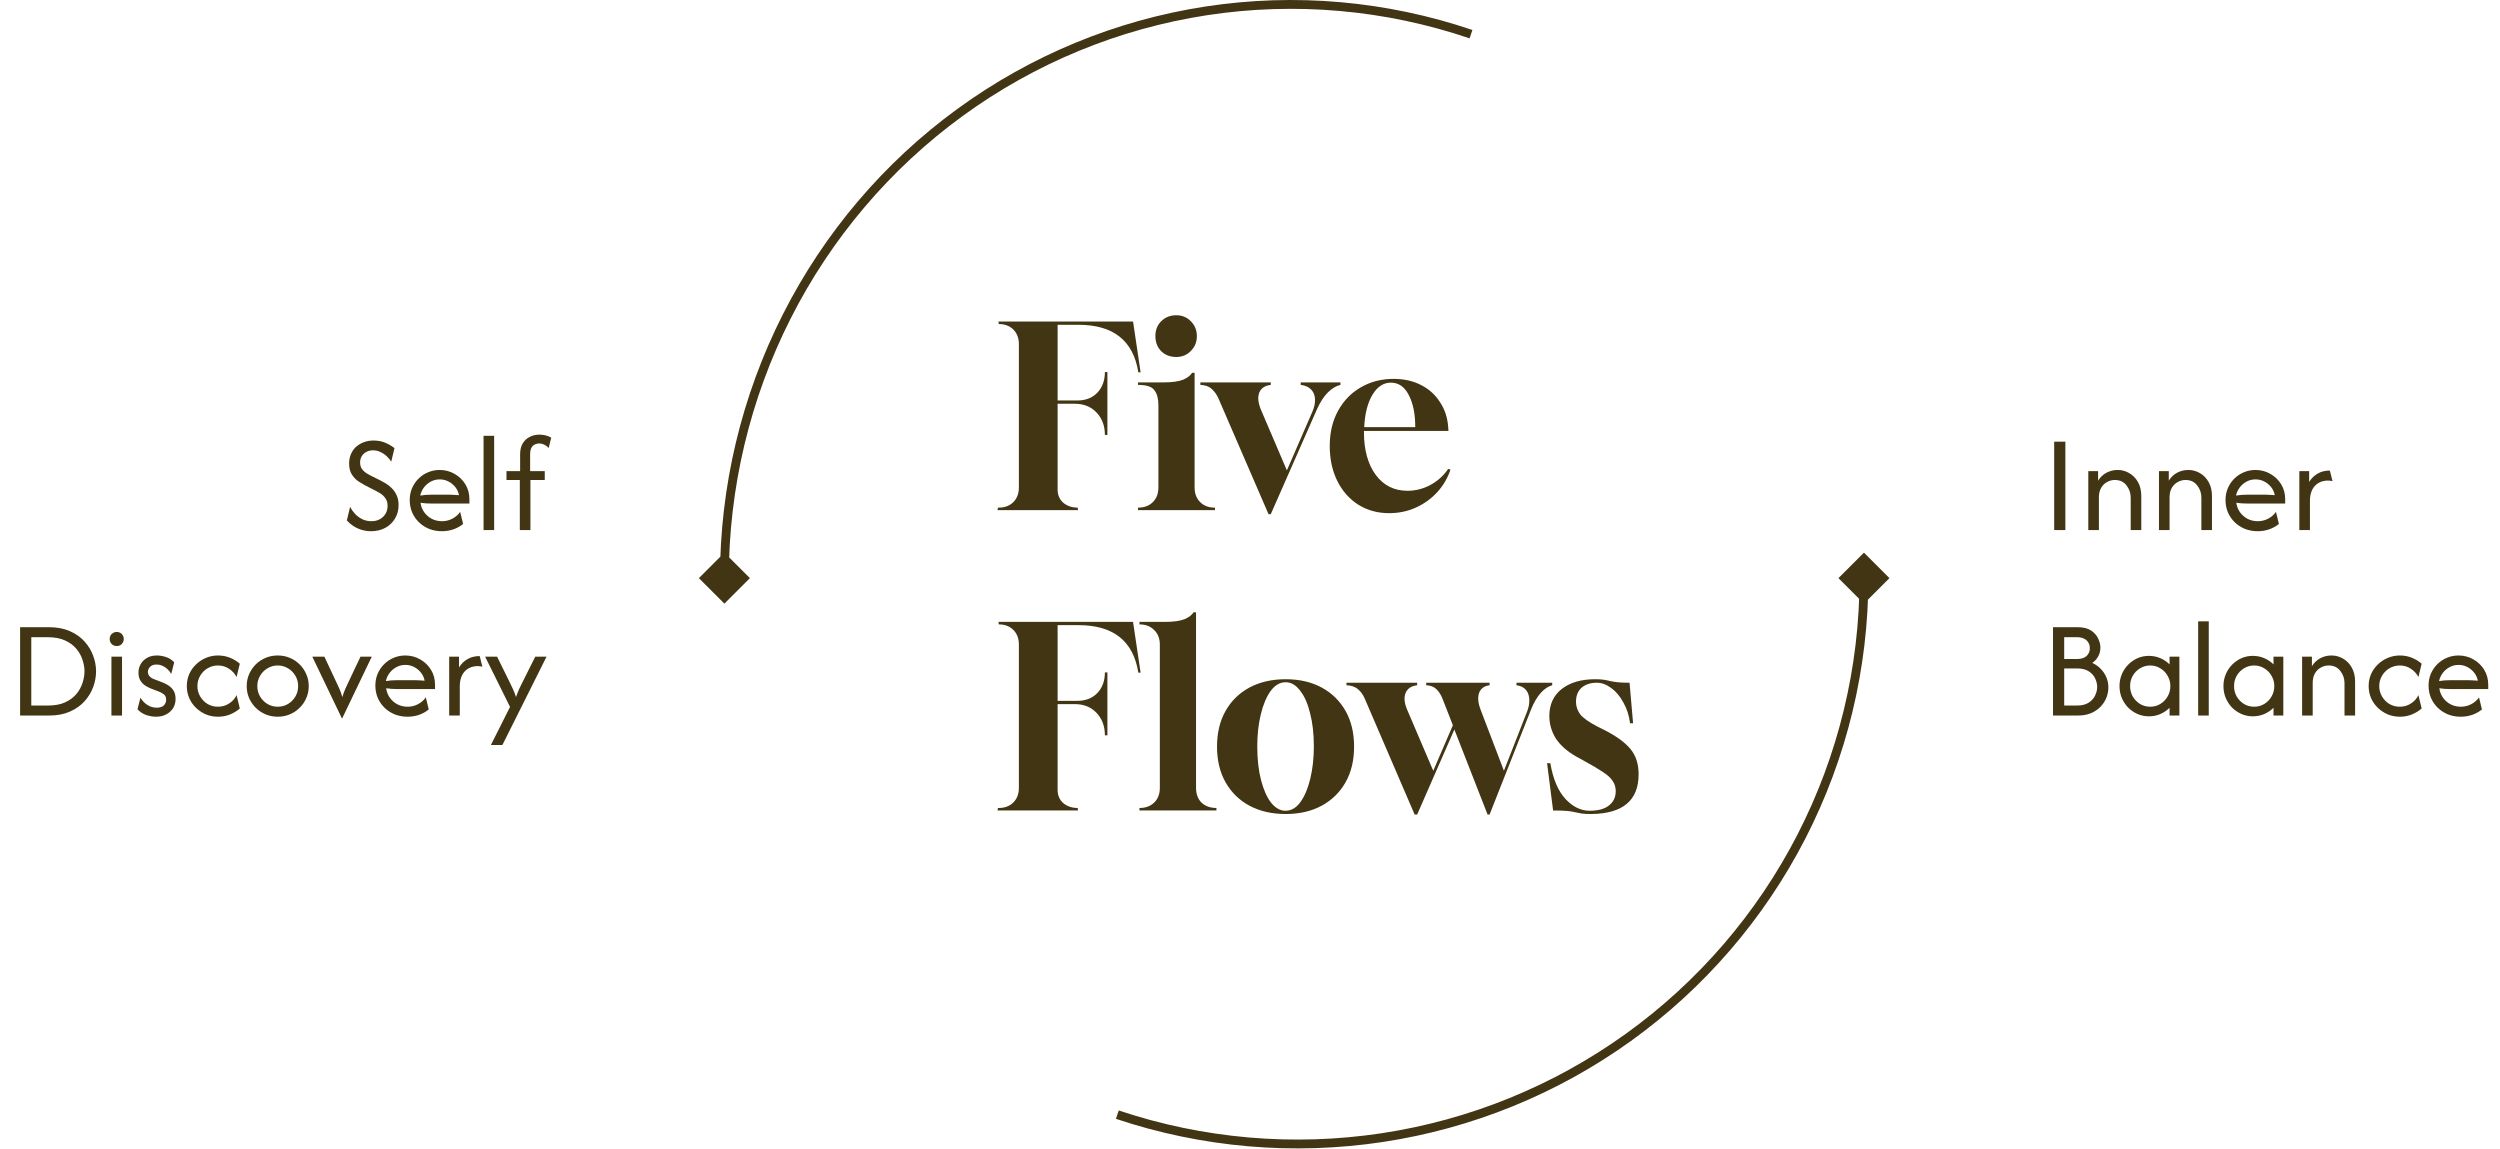
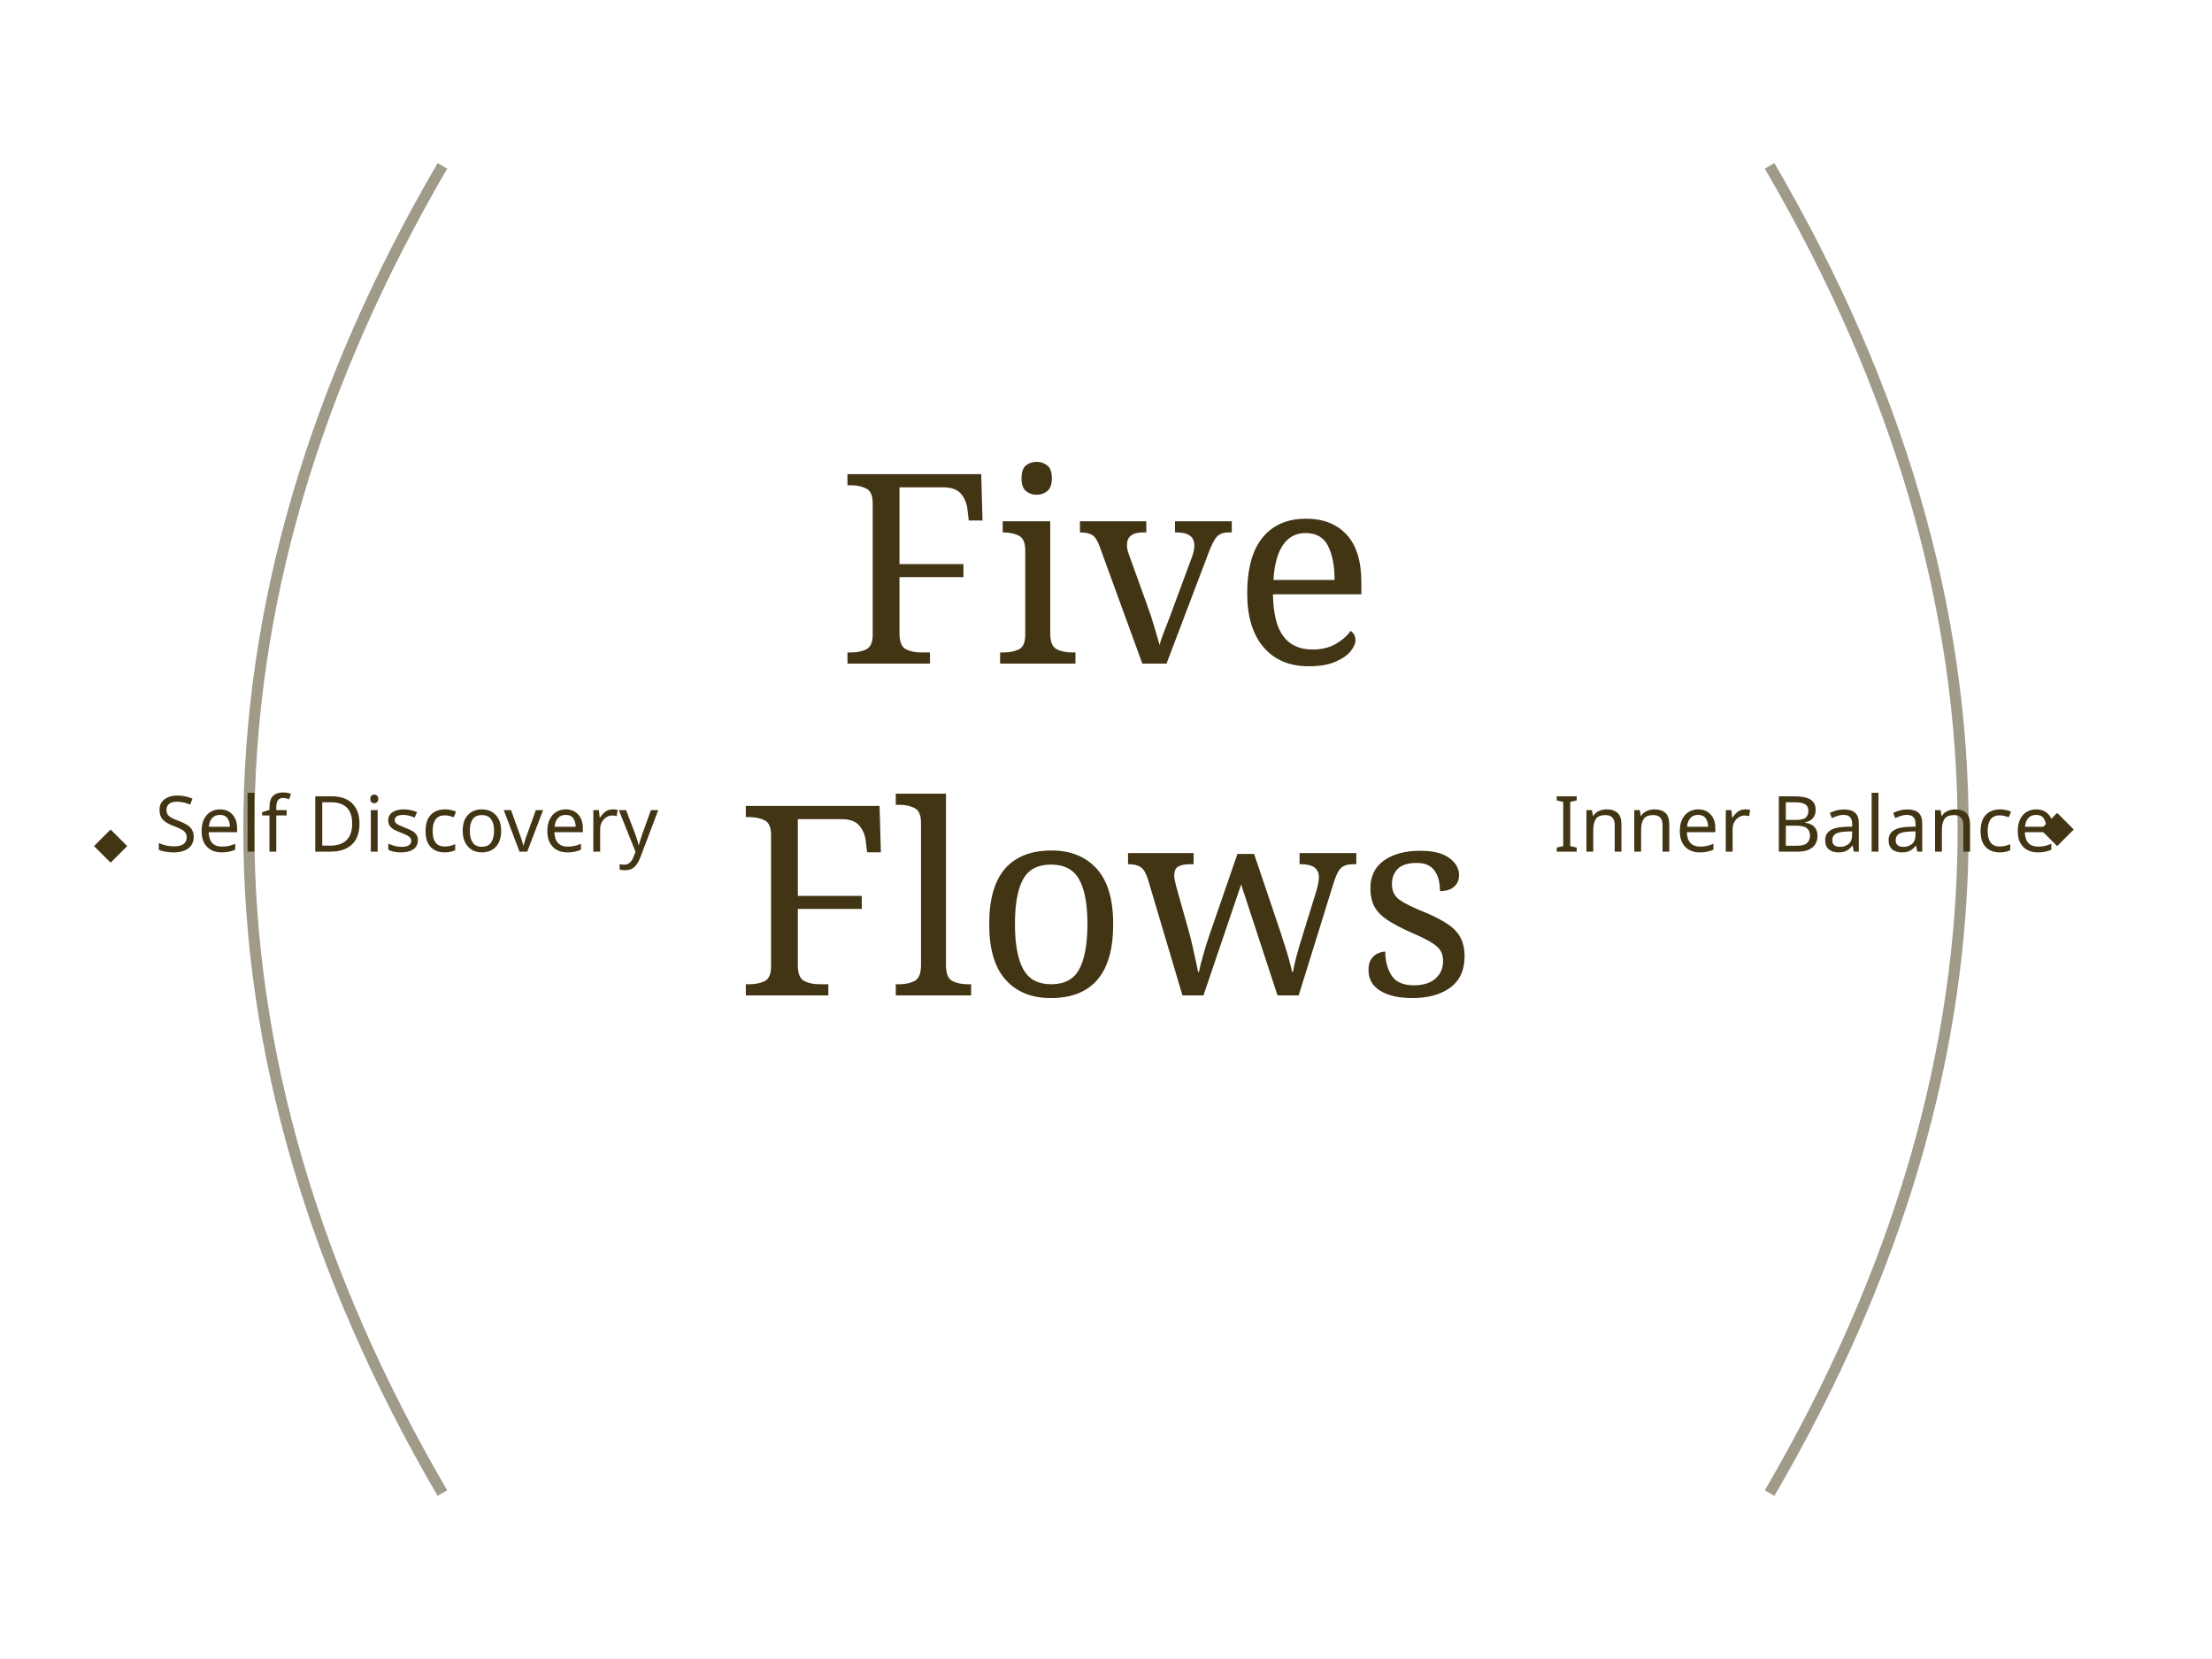
- <svg xmlns="http://www.w3.org/2000/svg" width="283" height="130" viewBox="0 0 283 130" fill="none">
-   <path d="M42.009 60.133C41.616 60.133 41.246 60.078 40.898 59.967C40.549 59.856 40.238 59.707 39.964 59.522C39.69 59.337 39.457 59.133 39.264 58.911L39.631 57.378C39.772 57.652 39.957 57.915 40.187 58.167C40.416 58.411 40.687 58.611 40.998 58.767C41.316 58.922 41.668 59 42.053 59C42.409 59 42.724 58.926 42.998 58.778C43.272 58.622 43.486 58.415 43.642 58.156C43.798 57.889 43.875 57.593 43.875 57.267C43.875 56.911 43.79 56.618 43.62 56.389C43.449 56.159 43.257 55.978 43.042 55.844C42.827 55.711 42.657 55.615 42.531 55.556L41.309 54.933C41.116 54.83 40.875 54.685 40.587 54.5C40.305 54.315 40.057 54.059 39.842 53.733C39.627 53.407 39.52 52.985 39.52 52.467C39.52 52.089 39.587 51.741 39.72 51.422C39.853 51.104 40.042 50.83 40.286 50.6C40.538 50.37 40.831 50.193 41.164 50.067C41.505 49.933 41.879 49.867 42.286 49.867C42.82 49.867 43.29 49.963 43.698 50.156C44.105 50.341 44.423 50.533 44.653 50.733L44.286 52.267C44.168 52.059 44.005 51.859 43.798 51.667C43.59 51.467 43.353 51.304 43.087 51.178C42.82 51.044 42.535 50.978 42.231 50.978C41.935 50.978 41.675 51.041 41.453 51.167C41.238 51.285 41.068 51.448 40.942 51.656C40.824 51.856 40.764 52.085 40.764 52.344C40.764 52.641 40.831 52.885 40.964 53.078C41.105 53.27 41.261 53.422 41.431 53.533C41.609 53.644 41.753 53.73 41.864 53.789L43.109 54.411C43.257 54.485 43.442 54.589 43.664 54.722C43.894 54.856 44.12 55.033 44.342 55.256C44.564 55.47 44.749 55.737 44.898 56.056C45.046 56.367 45.12 56.744 45.12 57.189C45.12 57.759 44.983 58.267 44.709 58.711C44.442 59.156 44.075 59.504 43.609 59.756C43.142 60.007 42.609 60.133 42.009 60.133ZM50.026 60.133C49.5 60.133 49.015 60.044 48.57 59.867C48.126 59.681 47.74 59.43 47.415 59.111C47.089 58.793 46.833 58.419 46.648 57.989C46.47 57.559 46.381 57.096 46.381 56.6C46.381 56.126 46.466 55.685 46.637 55.278C46.815 54.863 47.059 54.5 47.37 54.189C47.681 53.878 48.041 53.637 48.448 53.467C48.863 53.289 49.303 53.2 49.77 53.2C50.385 53.2 50.948 53.348 51.459 53.644C51.97 53.933 52.377 54.326 52.681 54.822C52.985 55.319 53.137 55.882 53.137 56.511V57H48.781C48.589 57 48.392 56.993 48.192 56.978C47.992 56.963 47.796 56.941 47.603 56.911C47.655 57.304 47.792 57.659 48.015 57.978C48.244 58.296 48.533 58.548 48.881 58.733C49.229 58.911 49.615 59 50.037 59C50.459 59 50.852 58.904 51.215 58.711C51.578 58.519 51.87 58.263 52.092 57.944L52.426 59.311C52.107 59.57 51.74 59.774 51.326 59.922C50.918 60.063 50.485 60.133 50.026 60.133ZM47.57 56.1C47.77 56.063 47.97 56.037 48.17 56.022C48.377 56.007 48.581 56 48.781 56H50.992C51.155 56 51.315 56.007 51.47 56.022C51.633 56.03 51.796 56.041 51.959 56.056C51.892 55.707 51.752 55.4 51.537 55.133C51.322 54.867 51.063 54.656 50.759 54.5C50.455 54.344 50.126 54.267 49.77 54.267C49.407 54.267 49.07 54.352 48.759 54.522C48.455 54.685 48.2 54.904 47.992 55.178C47.785 55.452 47.644 55.759 47.57 56.1ZM54.739 60V49.333H55.938V60H54.739ZM58.844 60V54.333H57.333V53.333H58.878V51.422C58.878 50.933 58.974 50.526 59.167 50.2C59.367 49.867 59.633 49.618 59.967 49.456C60.3 49.285 60.663 49.2 61.056 49.2C61.278 49.2 61.504 49.226 61.733 49.278C61.97 49.33 62.193 49.419 62.4 49.544L62.111 50.711C61.956 50.541 61.785 50.415 61.6 50.333C61.415 50.244 61.222 50.2 61.022 50.2C60.859 50.2 60.7 50.237 60.544 50.311C60.389 50.378 60.259 50.504 60.156 50.689C60.059 50.867 60.011 51.118 60.011 51.444V53.333H61.667V54.333H60.044V60H58.844ZM2.275 81V71H5.553C6.456 71 7.242 71.148 7.908 71.444C8.582 71.741 9.138 72.133 9.575 72.622C10.012 73.111 10.338 73.652 10.553 74.244C10.768 74.83 10.875 75.415 10.875 76C10.875 76.585 10.768 77.174 10.553 77.767C10.338 78.352 10.012 78.889 9.575 79.378C9.138 79.867 8.582 80.259 7.908 80.556C7.242 80.852 6.456 81 5.553 81H2.275ZM3.542 79.867H5.419C6.19 79.867 6.838 79.748 7.364 79.511C7.89 79.267 8.316 78.952 8.642 78.567C8.968 78.174 9.201 77.752 9.342 77.3C9.49 76.848 9.564 76.415 9.564 76C9.564 75.585 9.49 75.152 9.342 74.7C9.201 74.248 8.968 73.83 8.642 73.444C8.316 73.052 7.89 72.737 7.364 72.5C6.838 72.256 6.19 72.133 5.419 72.133H3.542V79.867ZM12.614 81V74.333H13.813V81H12.614ZM13.213 73.133C13.065 73.133 12.928 73.1 12.802 73.033C12.684 72.959 12.588 72.863 12.514 72.744C12.447 72.618 12.414 72.481 12.414 72.333C12.414 72.178 12.447 72.041 12.514 71.922C12.588 71.804 12.684 71.711 12.802 71.644C12.928 71.57 13.065 71.533 13.213 71.533C13.369 71.533 13.506 71.57 13.625 71.644C13.743 71.711 13.836 71.804 13.902 71.922C13.976 72.041 14.014 72.178 14.014 72.333C14.014 72.481 13.976 72.618 13.902 72.744C13.836 72.863 13.743 72.959 13.625 73.033C13.506 73.1 13.369 73.133 13.213 73.133ZM17.664 81.133C17.323 81.133 16.956 81.07 16.564 80.944C16.179 80.811 15.845 80.593 15.564 80.289L15.897 78.978C16.105 79.326 16.371 79.604 16.697 79.811C17.023 80.011 17.371 80.111 17.742 80.111C18.097 80.111 18.364 80.026 18.542 79.856C18.719 79.678 18.808 79.463 18.808 79.211C18.808 78.922 18.712 78.711 18.519 78.578C18.334 78.444 18.168 78.352 18.019 78.3L17.119 77.956C16.956 77.889 16.76 77.793 16.531 77.667C16.301 77.533 16.101 77.344 15.931 77.1C15.76 76.856 15.675 76.537 15.675 76.144C15.675 75.789 15.76 75.463 15.931 75.167C16.101 74.87 16.342 74.637 16.653 74.467C16.964 74.289 17.331 74.2 17.753 74.2C18.086 74.2 18.434 74.259 18.797 74.378C19.16 74.496 19.468 74.696 19.719 74.978L19.386 76.289C19.268 76.074 19.119 75.889 18.942 75.733C18.764 75.57 18.571 75.444 18.364 75.356C18.157 75.267 17.942 75.222 17.719 75.222C17.416 75.222 17.175 75.307 16.997 75.478C16.827 75.648 16.742 75.844 16.742 76.067C16.742 76.244 16.801 76.404 16.919 76.544C17.038 76.685 17.216 76.8 17.453 76.889L18.353 77.233C18.516 77.293 18.716 77.389 18.953 77.522C19.197 77.656 19.412 77.848 19.597 78.1C19.782 78.352 19.875 78.693 19.875 79.122C19.875 79.522 19.779 79.874 19.586 80.178C19.393 80.474 19.131 80.707 18.797 80.878C18.471 81.048 18.093 81.133 17.664 81.133ZM24.68 81.133C24.191 81.133 23.732 81.044 23.302 80.867C22.88 80.681 22.506 80.433 22.18 80.122C21.854 79.804 21.599 79.433 21.413 79.011C21.236 78.589 21.147 78.141 21.147 77.667C21.147 77.185 21.236 76.737 21.413 76.322C21.599 75.9 21.854 75.533 22.18 75.222C22.506 74.904 22.88 74.656 23.302 74.478C23.732 74.293 24.191 74.2 24.68 74.2C25.162 74.2 25.613 74.285 26.036 74.456C26.458 74.626 26.828 74.852 27.147 75.133L26.78 76.644C26.595 76.274 26.314 75.963 25.936 75.711C25.565 75.459 25.143 75.333 24.669 75.333C24.239 75.333 23.847 75.441 23.491 75.656C23.143 75.863 22.865 76.144 22.658 76.5C22.451 76.848 22.347 77.237 22.347 77.667C22.347 78.089 22.451 78.478 22.658 78.833C22.865 79.189 23.143 79.474 23.491 79.689C23.847 79.896 24.239 80 24.669 80C25.143 80 25.565 79.878 25.936 79.633C26.314 79.389 26.595 79.074 26.78 78.689L27.147 80.2C26.828 80.481 26.458 80.707 26.036 80.878C25.613 81.048 25.162 81.133 24.68 81.133ZM31.439 81.133C30.95 81.133 30.495 81.044 30.073 80.867C29.65 80.689 29.276 80.441 28.95 80.122C28.632 79.804 28.38 79.437 28.195 79.022C28.017 78.6 27.928 78.148 27.928 77.667C27.928 77.185 28.017 76.737 28.195 76.322C28.38 75.9 28.632 75.53 28.95 75.211C29.276 74.893 29.65 74.644 30.073 74.467C30.495 74.289 30.95 74.2 31.439 74.2C31.928 74.2 32.384 74.289 32.806 74.467C33.228 74.644 33.599 74.893 33.917 75.211C34.243 75.53 34.495 75.9 34.673 76.322C34.858 76.737 34.95 77.185 34.95 77.667C34.95 78.148 34.858 78.6 34.673 79.022C34.495 79.437 34.243 79.804 33.917 80.122C33.599 80.441 33.228 80.689 32.806 80.867C32.384 81.044 31.928 81.133 31.439 81.133ZM31.439 80C31.869 80 32.258 79.896 32.606 79.689C32.954 79.474 33.232 79.193 33.439 78.844C33.647 78.489 33.75 78.096 33.75 77.667C33.75 77.237 33.647 76.848 33.439 76.5C33.232 76.144 32.954 75.863 32.606 75.656C32.258 75.441 31.869 75.333 31.439 75.333C31.01 75.333 30.621 75.441 30.273 75.656C29.924 75.863 29.647 76.144 29.439 76.5C29.232 76.848 29.128 77.237 29.128 77.667C29.128 78.096 29.232 78.489 29.439 78.844C29.647 79.193 29.924 79.474 30.273 79.689C30.621 79.896 31.01 80 31.439 80ZM38.708 81.333L35.352 74.333H36.719L38.074 77.222C38.2 77.481 38.319 77.737 38.43 77.989C38.541 78.241 38.648 78.548 38.752 78.911C38.863 78.548 38.974 78.241 39.085 77.989C39.204 77.73 39.322 77.474 39.441 77.222L40.808 74.333H42.085L38.73 81.333H38.708ZM46.135 81.133C45.609 81.133 45.124 81.044 44.679 80.867C44.235 80.681 43.85 80.43 43.524 80.111C43.198 79.793 42.943 79.418 42.757 78.989C42.58 78.559 42.491 78.096 42.491 77.6C42.491 77.126 42.576 76.685 42.746 76.278C42.924 75.863 43.168 75.5 43.48 75.189C43.791 74.878 44.15 74.637 44.557 74.467C44.972 74.289 45.413 74.2 45.88 74.2C46.494 74.2 47.057 74.348 47.568 74.644C48.08 74.933 48.487 75.326 48.791 75.822C49.094 76.319 49.246 76.882 49.246 77.511V78H44.891C44.698 78 44.502 77.993 44.302 77.978C44.102 77.963 43.905 77.941 43.713 77.911C43.765 78.304 43.902 78.659 44.124 78.978C44.354 79.296 44.642 79.548 44.991 79.733C45.339 79.911 45.724 80 46.146 80C46.568 80 46.961 79.904 47.324 79.711C47.687 79.519 47.98 79.263 48.202 78.944L48.535 80.311C48.217 80.57 47.85 80.774 47.435 80.922C47.028 81.063 46.594 81.133 46.135 81.133ZM43.679 77.1C43.88 77.063 44.08 77.037 44.279 77.022C44.487 77.007 44.691 77 44.891 77H47.102C47.265 77 47.424 77.007 47.58 77.022C47.742 77.03 47.905 77.041 48.068 77.056C48.002 76.707 47.861 76.4 47.646 76.133C47.431 75.867 47.172 75.656 46.868 75.5C46.565 75.344 46.235 75.267 45.88 75.267C45.517 75.267 45.179 75.352 44.868 75.522C44.565 75.685 44.309 75.904 44.102 76.178C43.894 76.452 43.754 76.759 43.679 77.1ZM50.848 81V74.333H51.959V75.556C52.196 75.163 52.511 74.852 52.904 74.622C53.296 74.385 53.763 74.267 54.303 74.267L54.603 75.467C54.529 75.444 54.448 75.43 54.359 75.422C54.278 75.407 54.196 75.4 54.115 75.4C53.7 75.4 53.337 75.489 53.026 75.667C52.715 75.844 52.474 76.104 52.303 76.444C52.133 76.785 52.048 77.2 52.048 77.689V81H50.848ZM55.57 84.333L57.737 80.022L54.915 74.333H56.27L57.692 77.222C57.818 77.481 57.941 77.737 58.059 77.989C58.178 78.241 58.296 78.544 58.415 78.9C58.541 78.544 58.659 78.241 58.77 77.989C58.889 77.73 59.015 77.474 59.148 77.222L60.592 74.333H61.87L56.87 84.333H55.57Z" fill="#423514" />
-   <path d="M112.917 57.748L112.974 57.464H113.06C113.743 57.464 114.293 57.255 114.711 56.837C115.129 56.42 115.337 55.869 115.337 55.186V38.959C115.337 38.276 115.129 37.725 114.711 37.308C114.293 36.89 113.743 36.681 113.06 36.681L113.031 36.397H128.262L129.116 42.147H128.86C128.291 38.56 126.032 36.767 122.084 36.767H119.722V45.336H121.942C122.891 45.336 123.65 45.042 124.22 44.453C124.789 43.846 125.074 43.068 125.074 42.119H125.358V49.236H125.074C125.074 48.211 124.761 47.367 124.134 46.702C123.508 46.038 122.682 45.706 121.657 45.706H119.722V55.414C119.722 56.04 119.94 56.543 120.376 56.923C120.813 57.283 121.354 57.464 121.999 57.464L122.028 57.748H112.917ZM128.825 57.748V57.464H128.853C129.536 57.464 130.087 57.255 130.504 56.837C130.922 56.42 131.131 55.869 131.131 55.186V45.848C131.131 45.127 130.979 44.567 130.675 44.169C130.391 43.77 129.774 43.571 128.825 43.571V43.286H131.729C132.697 43.286 133.437 43.182 133.949 42.973C134.424 42.764 134.756 42.508 134.946 42.204H135.23V55.186C135.23 55.869 135.439 56.42 135.857 56.837C136.274 57.255 136.825 57.464 137.508 57.464H137.536V57.748H128.825ZM133.152 40.411C132.469 40.411 131.899 40.192 131.444 39.756C131.007 39.3 130.789 38.731 130.789 38.048C130.789 37.364 131.007 36.805 131.444 36.368C131.899 35.913 132.469 35.685 133.152 35.685C133.816 35.685 134.367 35.913 134.803 36.368C135.259 36.824 135.486 37.383 135.486 38.048C135.486 38.712 135.259 39.272 134.803 39.727C134.367 40.183 133.816 40.411 133.152 40.411ZM143.597 58.204L137.931 45.108C137.741 44.672 137.485 44.311 137.163 44.026C136.859 43.742 136.432 43.59 135.881 43.571V43.286H143.853V43.571C143.189 43.647 142.752 43.941 142.543 44.453C142.353 44.966 142.42 45.611 142.743 46.389L145.675 53.25L148.579 46.56C148.768 46.123 148.863 45.696 148.863 45.279C148.863 44.804 148.721 44.415 148.436 44.112C148.152 43.808 147.753 43.628 147.241 43.571V43.286H151.739V43.571C151.245 43.685 150.771 43.969 150.315 44.425C149.86 44.88 149.452 45.507 149.091 46.304L143.853 58.204H143.597ZM157.246 58.09C155.937 58.09 154.769 57.767 153.744 57.122C152.739 56.477 151.951 55.585 151.382 54.446C150.812 53.288 150.527 51.969 150.527 50.489C150.527 48.97 150.841 47.642 151.467 46.503C152.093 45.364 152.947 44.482 154.029 43.855C155.13 43.21 156.373 42.888 157.759 42.888C158.916 42.888 159.941 43.115 160.833 43.571C161.744 44.026 162.465 44.672 162.997 45.507C163.547 46.323 163.86 47.272 163.936 48.353L163.965 48.781H154.399V48.923C154.399 50.935 154.845 52.548 155.737 53.763C156.629 54.958 157.825 55.556 159.324 55.556C160.235 55.556 161.099 55.338 161.915 54.901C162.75 54.446 163.424 53.839 163.936 53.079L164.193 53.165C163.87 54.133 163.367 54.987 162.684 55.727C162 56.467 161.194 57.046 160.264 57.464C159.334 57.881 158.328 58.09 157.246 58.09ZM154.428 48.353H160.207C160.207 46.854 159.96 45.639 159.467 44.709C158.992 43.779 158.318 43.315 157.445 43.315C156.61 43.315 155.918 43.77 155.367 44.681C154.817 45.592 154.504 46.816 154.428 48.353ZM112.917 91.748L112.974 91.464H113.06C113.743 91.464 114.293 91.255 114.711 90.837C115.129 90.42 115.337 89.869 115.337 89.186V72.959C115.337 72.275 115.129 71.725 114.711 71.308C114.293 70.89 113.743 70.681 113.06 70.681L113.031 70.397H128.262L129.116 76.147H128.86C128.291 72.56 126.032 70.767 122.084 70.767H119.722V79.336H121.942C122.891 79.336 123.65 79.042 124.22 78.453C124.789 77.846 125.074 77.068 125.074 76.119H125.358V83.236H125.074C125.074 82.211 124.761 81.367 124.134 80.702C123.508 80.038 122.682 79.706 121.657 79.706H119.722V89.414C119.722 90.04 119.94 90.543 120.376 90.923C120.813 91.283 121.354 91.464 121.999 91.464L122.028 91.748H112.917ZM128.987 91.748V91.464C129.67 91.464 130.221 91.264 130.638 90.866C131.075 90.448 131.293 89.888 131.293 89.186V72.959C131.293 72.275 131.075 71.725 130.638 71.308C130.221 70.89 129.67 70.681 128.987 70.681V70.397H131.891C132.859 70.397 133.599 70.292 134.111 70.083C134.586 69.875 134.918 69.618 135.108 69.315H135.392V89.186C135.392 89.888 135.601 90.448 136.019 90.866C136.455 91.264 137.015 91.464 137.698 91.464V91.748H128.987ZM145.539 92.147C143.983 92.147 142.616 91.834 141.44 91.207C140.282 90.581 139.38 89.698 138.735 88.56C138.09 87.421 137.767 86.073 137.767 84.517C137.767 82.961 138.09 81.613 138.735 80.475C139.38 79.336 140.282 78.453 141.44 77.827C142.616 77.201 143.983 76.888 145.539 76.888C147.095 76.888 148.452 77.201 149.61 77.827C150.768 78.453 151.669 79.336 152.315 80.475C152.96 81.613 153.283 82.961 153.283 84.517C153.283 86.073 152.96 87.421 152.315 88.56C151.669 89.698 150.768 90.581 149.61 91.207C148.452 91.834 147.095 92.147 145.539 92.147ZM145.511 91.777C146.175 91.777 146.744 91.445 147.219 90.78C147.693 90.116 148.063 89.234 148.329 88.133C148.595 87.013 148.728 85.798 148.728 84.489C148.728 83.065 148.585 81.813 148.301 80.731C148.035 79.63 147.655 78.776 147.162 78.169C146.687 77.542 146.146 77.229 145.539 77.229C144.894 77.229 144.324 77.561 143.831 78.225C143.357 78.89 142.986 79.772 142.721 80.873C142.455 81.974 142.322 83.179 142.322 84.489C142.322 85.931 142.464 87.203 142.749 88.303C143.034 89.404 143.413 90.258 143.888 90.866C144.381 91.473 144.922 91.777 145.511 91.777ZM160.137 92.204L154.5 79.108C154.311 78.653 154.054 78.292 153.732 78.026C153.409 77.742 152.973 77.59 152.422 77.571V77.286H160.422V77.571C159.758 77.647 159.321 77.941 159.112 78.453C158.904 78.966 158.97 79.611 159.312 80.389L162.244 87.25L164.465 82.097L163.297 79.108C163.127 78.671 162.899 78.311 162.614 78.026C162.329 77.742 161.94 77.59 161.447 77.571V77.286H168.621V77.571C168.014 77.647 167.615 77.941 167.425 78.453C167.255 78.966 167.321 79.611 167.625 80.389L170.244 87.25L172.863 80.56C172.958 80.313 173.024 80.085 173.062 79.877C173.1 79.668 173.119 79.469 173.119 79.279C173.119 78.804 172.996 78.415 172.749 78.112C172.502 77.808 172.142 77.628 171.667 77.571V77.286H175.71V77.571C175.273 77.685 174.846 77.969 174.429 78.425C174.011 78.88 173.641 79.507 173.318 80.304L168.621 92.204H168.393L164.635 82.581L160.422 92.204H160.137ZM180.139 92.147C179.646 92.147 179.276 92.128 179.029 92.09C178.782 92.052 178.545 92.004 178.317 91.948C178.108 91.891 177.824 91.843 177.463 91.805C177.102 91.767 176.552 91.748 175.812 91.748L175.129 86.396H175.499C175.802 88.18 176.372 89.528 177.207 90.439C178.042 91.331 178.953 91.777 179.94 91.777C180.908 91.777 181.639 91.578 182.132 91.179C182.644 90.78 182.901 90.239 182.901 89.556C182.901 89.12 182.787 88.74 182.559 88.417C182.35 88.076 181.98 87.734 181.449 87.392C180.917 87.032 180.196 86.605 179.285 86.111L178.459 85.656C177.416 85.068 176.637 84.384 176.125 83.606C175.632 82.809 175.385 81.955 175.385 81.044C175.385 79.753 175.85 78.738 176.78 77.998C177.729 77.258 178.991 76.888 180.566 76.888C180.965 76.888 181.287 76.906 181.534 76.944C181.781 76.982 182.018 77.03 182.246 77.087C182.474 77.144 182.758 77.191 183.1 77.229C183.442 77.267 183.897 77.286 184.466 77.286L184.865 81.87H184.523C184.41 80.978 184.153 80.19 183.755 79.507C183.375 78.804 182.92 78.263 182.388 77.884C181.857 77.485 181.316 77.286 180.765 77.286C180.044 77.286 179.465 77.476 179.029 77.855C178.611 78.235 178.403 78.766 178.403 79.45C178.403 79.962 178.564 80.437 178.887 80.873C179.228 81.291 179.873 81.746 180.822 82.24L181.676 82.667C183.005 83.35 183.973 84.062 184.58 84.802C185.188 85.542 185.491 86.491 185.491 87.649C185.491 90.609 183.707 92.109 180.139 92.147Z" fill="#423514" />
-   <path d="M211 62.558L208.113 65.445L211 68.332L213.886 65.445L211 62.558ZM203.942 94.657L203.497 94.429L203.497 94.429L203.942 94.657ZM184.322 117.44L184.03 117.034L184.03 117.034L184.322 117.44ZM156.458 128.779L156.383 128.285L156.383 128.285L156.458 128.779ZM211 65.445H210.5C210.5 75.524 208.099 85.459 203.497 94.429L203.942 94.657L204.387 94.886C209.062 85.774 211.5 75.683 211.5 65.445H211ZM203.942 94.657L203.497 94.429C198.895 103.399 192.222 111.148 184.03 117.034L184.322 117.44L184.614 117.846C192.934 111.867 199.712 103.997 204.387 94.886L203.942 94.657ZM184.322 117.44L184.03 117.034C175.838 122.921 166.362 126.777 156.383 128.285L156.458 128.779L156.532 129.274C166.668 127.743 176.293 123.826 184.614 117.846L184.322 117.44ZM156.458 128.779L156.383 128.285C146.404 129.793 136.21 128.908 126.641 125.705L126.482 126.179L126.324 126.653C136.043 129.907 146.397 130.805 156.532 129.274L156.458 128.779Z" fill="#423514" />
-   <path d="M82 68.332L84.887 65.445L82 62.558L79.113 65.445L82 68.332ZM89.058 35.827L88.612 35.601L88.612 35.601L89.058 35.827ZM108.678 12.727L108.972 13.131L108.972 13.131L108.678 12.727ZM136.542 1.231L136.617 1.725L136.617 1.725L136.542 1.231ZM82 65.445L82.5 65.445C82.5 55.223 84.901 45.148 89.504 36.052L89.058 35.827L88.612 35.601C83.937 44.837 81.5 55.067 81.5 65.445L82 65.445ZM89.058 35.827L89.504 36.052C94.107 26.956 100.78 19.1 108.972 13.131L108.678 12.727L108.383 12.323C100.063 18.385 93.286 26.364 88.612 35.601L89.058 35.827ZM108.678 12.727L108.972 13.131C117.164 7.163 126.64 3.253 136.617 1.725L136.542 1.231L136.466 0.736C126.33 2.289 116.704 6.261 108.383 12.323L108.678 12.727ZM136.542 1.231L136.617 1.725C146.595 0.196 156.788 1.093 166.356 4.341L166.517 3.867L166.678 3.394C156.958 0.095 146.602 -0.816 136.466 0.736L136.542 1.231Z" fill="#423514" />
-   <path d="M232.533 60V50H233.8V60H232.533ZM236.395 60V53.333H237.506V54.411C237.75 54.019 238.065 53.718 238.45 53.511C238.843 53.304 239.265 53.2 239.717 53.2C240.191 53.2 240.628 53.319 241.028 53.556C241.436 53.785 241.765 54.122 242.017 54.567C242.269 55.004 242.395 55.537 242.395 56.167V60H241.195V56.333C241.195 55.807 241.036 55.344 240.717 54.944C240.406 54.537 239.965 54.333 239.395 54.333C239.084 54.333 238.791 54.411 238.517 54.567C238.243 54.715 238.021 54.933 237.85 55.222C237.68 55.511 237.595 55.87 237.595 56.3V60H236.395ZM244.395 60V53.333H245.506V54.411C245.75 54.019 246.065 53.718 246.45 53.511C246.843 53.304 247.265 53.2 247.717 53.2C248.191 53.2 248.628 53.319 249.028 53.556C249.436 53.785 249.765 54.122 250.017 54.567C250.269 55.004 250.395 55.537 250.395 56.167V60H249.195V56.333C249.195 55.807 249.036 55.344 248.717 54.944C248.406 54.537 247.965 54.333 247.395 54.333C247.084 54.333 246.791 54.411 246.517 54.567C246.243 54.715 246.021 54.933 245.85 55.222C245.68 55.511 245.595 55.87 245.595 56.3V60H244.395ZM255.573 60.133C255.047 60.133 254.561 60.044 254.117 59.867C253.673 59.681 253.287 59.43 252.961 59.111C252.636 58.793 252.38 58.419 252.195 57.989C252.017 57.559 251.928 57.096 251.928 56.6C251.928 56.126 252.013 55.685 252.184 55.278C252.361 54.863 252.606 54.5 252.917 54.189C253.228 53.878 253.587 53.637 253.995 53.467C254.41 53.289 254.85 53.2 255.317 53.2C255.932 53.2 256.495 53.348 257.006 53.644C257.517 53.933 257.924 54.326 258.228 54.822C258.532 55.319 258.684 55.882 258.684 56.511V57H254.328C254.136 57 253.939 56.993 253.739 56.978C253.539 56.963 253.343 56.941 253.15 56.911C253.202 57.304 253.339 57.659 253.561 57.978C253.791 58.296 254.08 58.548 254.428 58.733C254.776 58.911 255.161 59 255.584 59C256.006 59 256.398 58.904 256.761 58.711C257.124 58.519 257.417 58.263 257.639 57.944L257.973 59.311C257.654 59.57 257.287 59.774 256.873 59.922C256.465 60.063 256.032 60.133 255.573 60.133ZM253.117 56.1C253.317 56.063 253.517 56.037 253.717 56.022C253.924 56.007 254.128 56 254.328 56H256.539C256.702 56 256.861 56.007 257.017 56.022C257.18 56.03 257.343 56.041 257.506 56.056C257.439 55.707 257.298 55.4 257.084 55.133C256.869 54.867 256.61 54.656 256.306 54.5C256.002 54.344 255.673 54.267 255.317 54.267C254.954 54.267 254.617 54.352 254.306 54.522C254.002 54.685 253.747 54.904 253.539 55.178C253.332 55.452 253.191 55.759 253.117 56.1ZM260.285 60V53.333H261.397V54.556C261.634 54.163 261.948 53.852 262.341 53.622C262.734 53.385 263.2 53.267 263.741 53.267L264.041 54.467C263.967 54.444 263.885 54.43 263.797 54.422C263.715 54.407 263.634 54.4 263.552 54.4C263.137 54.4 262.774 54.489 262.463 54.667C262.152 54.844 261.911 55.104 261.741 55.444C261.571 55.785 261.485 56.2 261.485 56.689V60H260.285ZM232.4 81V71H235.2C235.837 71 236.341 71.126 236.711 71.378C237.089 71.63 237.359 71.937 237.522 72.3C237.685 72.656 237.767 72.993 237.767 73.311C237.767 73.674 237.681 74.007 237.511 74.311C237.348 74.607 237.126 74.852 236.844 75.044C237.207 75.207 237.522 75.426 237.789 75.7C238.063 75.974 238.278 76.293 238.433 76.656C238.589 77.011 238.667 77.396 238.667 77.811C238.667 78.211 238.593 78.6 238.444 78.978C238.296 79.356 238.074 79.696 237.778 80C237.489 80.304 237.13 80.548 236.7 80.733C236.27 80.911 235.77 81 235.2 81H232.4ZM233.667 79.867H235.111C235.659 79.867 236.1 79.759 236.433 79.544C236.767 79.33 237.011 79.059 237.167 78.733C237.322 78.407 237.4 78.085 237.4 77.767C237.4 77.456 237.326 77.137 237.178 76.811C237.03 76.485 236.789 76.215 236.456 76C236.122 75.778 235.674 75.667 235.111 75.667H233.667V79.867ZM233.667 74.6H235.1C235.396 74.6 235.652 74.556 235.867 74.467C236.089 74.37 236.259 74.23 236.378 74.044C236.504 73.859 236.567 73.637 236.567 73.378C236.567 73.104 236.504 72.878 236.378 72.7C236.259 72.515 236.093 72.374 235.878 72.278C235.67 72.181 235.426 72.133 235.144 72.133H233.667V74.6ZM243.25 81.089C242.791 81.089 242.361 81 241.961 80.822C241.561 80.644 241.206 80.4 240.895 80.089C240.591 79.77 240.354 79.407 240.184 79C240.013 78.585 239.928 78.141 239.928 77.667C239.928 77.193 240.013 76.752 240.184 76.344C240.354 75.93 240.591 75.567 240.895 75.256C241.206 74.937 241.561 74.689 241.961 74.511C242.361 74.333 242.791 74.244 243.25 74.244C243.71 74.244 244.139 74.33 244.539 74.5C244.947 74.67 245.298 74.907 245.595 75.211V74.333H246.706V81H245.595V80.122C245.298 80.418 244.947 80.656 244.539 80.833C244.139 81.004 243.71 81.089 243.25 81.089ZM243.406 80C243.828 80 244.21 79.896 244.55 79.689C244.898 79.474 245.173 79.193 245.373 78.844C245.58 78.489 245.684 78.096 245.684 77.667C245.684 77.237 245.58 76.848 245.373 76.5C245.173 76.144 244.898 75.863 244.55 75.656C244.21 75.441 243.828 75.333 243.406 75.333C242.984 75.333 242.598 75.441 242.25 75.656C241.91 75.863 241.636 76.144 241.428 76.5C241.228 76.848 241.128 77.237 241.128 77.667C241.128 78.096 241.228 78.489 241.428 78.844C241.636 79.193 241.91 79.474 242.25 79.689C242.598 79.896 242.984 80 243.406 80ZM248.832 81V70.333H250.032V81H248.832ZM255.016 81.089C254.557 81.089 254.127 81 253.727 80.822C253.327 80.644 252.972 80.4 252.66 80.089C252.357 79.77 252.12 79.407 251.949 79C251.779 78.585 251.694 78.141 251.694 77.667C251.694 77.193 251.779 76.752 251.949 76.344C252.12 75.93 252.357 75.567 252.66 75.256C252.972 74.937 253.327 74.689 253.727 74.511C254.127 74.333 254.557 74.244 255.016 74.244C255.475 74.244 255.905 74.33 256.305 74.5C256.712 74.67 257.064 74.907 257.36 75.211V74.333H258.472V81H257.36V80.122C257.064 80.418 256.712 80.656 256.305 80.833C255.905 81.004 255.475 81.089 255.016 81.089ZM255.172 80C255.594 80 255.975 79.896 256.316 79.689C256.664 79.474 256.938 79.193 257.138 78.844C257.346 78.489 257.449 78.096 257.449 77.667C257.449 77.237 257.346 76.848 257.138 76.5C256.938 76.144 256.664 75.863 256.316 75.656C255.975 75.441 255.594 75.333 255.172 75.333C254.749 75.333 254.364 75.441 254.016 75.656C253.675 75.863 253.401 76.144 253.194 76.5C252.994 76.848 252.894 77.237 252.894 77.667C252.894 78.096 252.994 78.489 253.194 78.844C253.401 79.193 253.675 79.474 254.016 79.689C254.364 79.896 254.749 80 255.172 80ZM260.598 81V74.333H261.709V75.411C261.953 75.019 262.268 74.719 262.653 74.511C263.046 74.304 263.468 74.2 263.92 74.2C264.394 74.2 264.831 74.319 265.231 74.556C265.639 74.785 265.968 75.122 266.22 75.567C266.472 76.004 266.598 76.537 266.598 77.167V81H265.398V77.333C265.398 76.807 265.239 76.344 264.92 75.944C264.609 75.537 264.168 75.333 263.598 75.333C263.287 75.333 262.994 75.411 262.72 75.567C262.446 75.715 262.224 75.933 262.053 76.222C261.883 76.511 261.798 76.87 261.798 77.3V81H260.598ZM271.665 81.133C271.176 81.133 270.716 81.044 270.287 80.867C269.865 80.681 269.491 80.433 269.165 80.122C268.839 79.804 268.583 79.433 268.398 79.011C268.22 78.589 268.131 78.141 268.131 77.667C268.131 77.185 268.22 76.737 268.398 76.322C268.583 75.9 268.839 75.533 269.165 75.222C269.491 74.904 269.865 74.656 270.287 74.478C270.716 74.293 271.176 74.2 271.665 74.2C272.146 74.2 272.598 74.285 273.02 74.456C273.442 74.626 273.813 74.852 274.131 75.133L273.765 76.644C273.579 76.274 273.298 75.963 272.92 75.711C272.55 75.459 272.128 75.333 271.653 75.333C271.224 75.333 270.831 75.441 270.476 75.656C270.128 75.863 269.85 76.144 269.642 76.5C269.435 76.848 269.331 77.237 269.331 77.667C269.331 78.089 269.435 78.478 269.642 78.833C269.85 79.189 270.128 79.474 270.476 79.689C270.831 79.896 271.224 80 271.653 80C272.128 80 272.55 79.878 272.92 79.633C273.298 79.389 273.579 79.074 273.765 78.689L274.131 80.2C273.813 80.481 273.442 80.707 273.02 80.878C272.598 81.048 272.146 81.133 271.665 81.133ZM278.557 81.133C278.031 81.133 277.546 81.044 277.101 80.867C276.657 80.681 276.272 80.43 275.946 80.111C275.62 79.793 275.364 79.418 275.179 78.989C275.001 78.559 274.913 78.096 274.913 77.6C274.913 77.126 274.998 76.685 275.168 76.278C275.346 75.863 275.59 75.5 275.901 75.189C276.213 74.878 276.572 74.637 276.979 74.467C277.394 74.289 277.835 74.2 278.301 74.2C278.916 74.2 279.479 74.348 279.99 74.644C280.501 74.933 280.909 75.326 281.213 75.822C281.516 76.319 281.668 76.882 281.668 77.511V78H277.312C277.12 78 276.924 77.993 276.724 77.978C276.524 77.963 276.327 77.941 276.135 77.911C276.187 78.304 276.324 78.659 276.546 78.978C276.775 79.296 277.064 79.548 277.413 79.733C277.761 79.911 278.146 80 278.568 80C278.99 80 279.383 79.904 279.746 79.711C280.109 79.519 280.401 79.263 280.624 78.944L280.957 80.311C280.638 80.57 280.272 80.774 279.857 80.922C279.45 81.063 279.016 81.133 278.557 81.133ZM276.101 77.1C276.301 77.063 276.501 77.037 276.701 77.022C276.909 77.007 277.113 77 277.312 77H279.524C279.687 77 279.846 77.007 280.001 77.022C280.164 77.03 280.327 77.041 280.49 77.056C280.424 76.707 280.283 76.4 280.068 76.133C279.853 75.867 279.594 75.656 279.29 75.5C278.987 75.344 278.657 75.267 278.301 75.267C277.938 75.267 277.601 75.352 277.29 75.522C276.987 75.685 276.731 75.904 276.524 76.178C276.316 76.452 276.175 76.759 276.101 77.1Z" fill="#423514" />
+ <svg xmlns="http://www.w3.org/2000/svg" width="400" height="300" viewBox="0 0 400 300">
+   <path d="M 80 30 Q 10 150 80 270" fill="none" stroke="#423514" stroke-width="2" opacity="0.5" />
+   <path d="M 320 30 Q 390 150 320 270" fill="none" stroke="#423514" stroke-width="2" opacity="0.5" />
+   <text x="200" y="120" font-family="Gloock, serif" font-size="48" fill="#423514" text-anchor="middle">
+     Five
+   </text>
+   <text x="200" y="180" font-family="Gloock, serif" font-size="48" fill="#423514" text-anchor="middle">
+     Flows
+   </text>
+   <g transform="translate(20, 150)">
+     <polygon points="0,0 3,3 0,6 -3,3" fill="#423514" />
+     <text x="8" y="4" font-family="Afacad Flux, sans-serif" font-size="14" fill="#423514">
+       Self Discovery
+     </text>
+   </g>
+   <g transform="translate(380, 150)">
+     <text x="-8" y="4" font-family="Afacad Flux, sans-serif" font-size="14" fill="#423514" text-anchor="end">
+       Inner Balance
+     </text>
+     <polygon points="0,0 3,3 0,6 -3,3" fill="#423514" transform="translate(-8, -3)" />
+   </g>
</svg>
